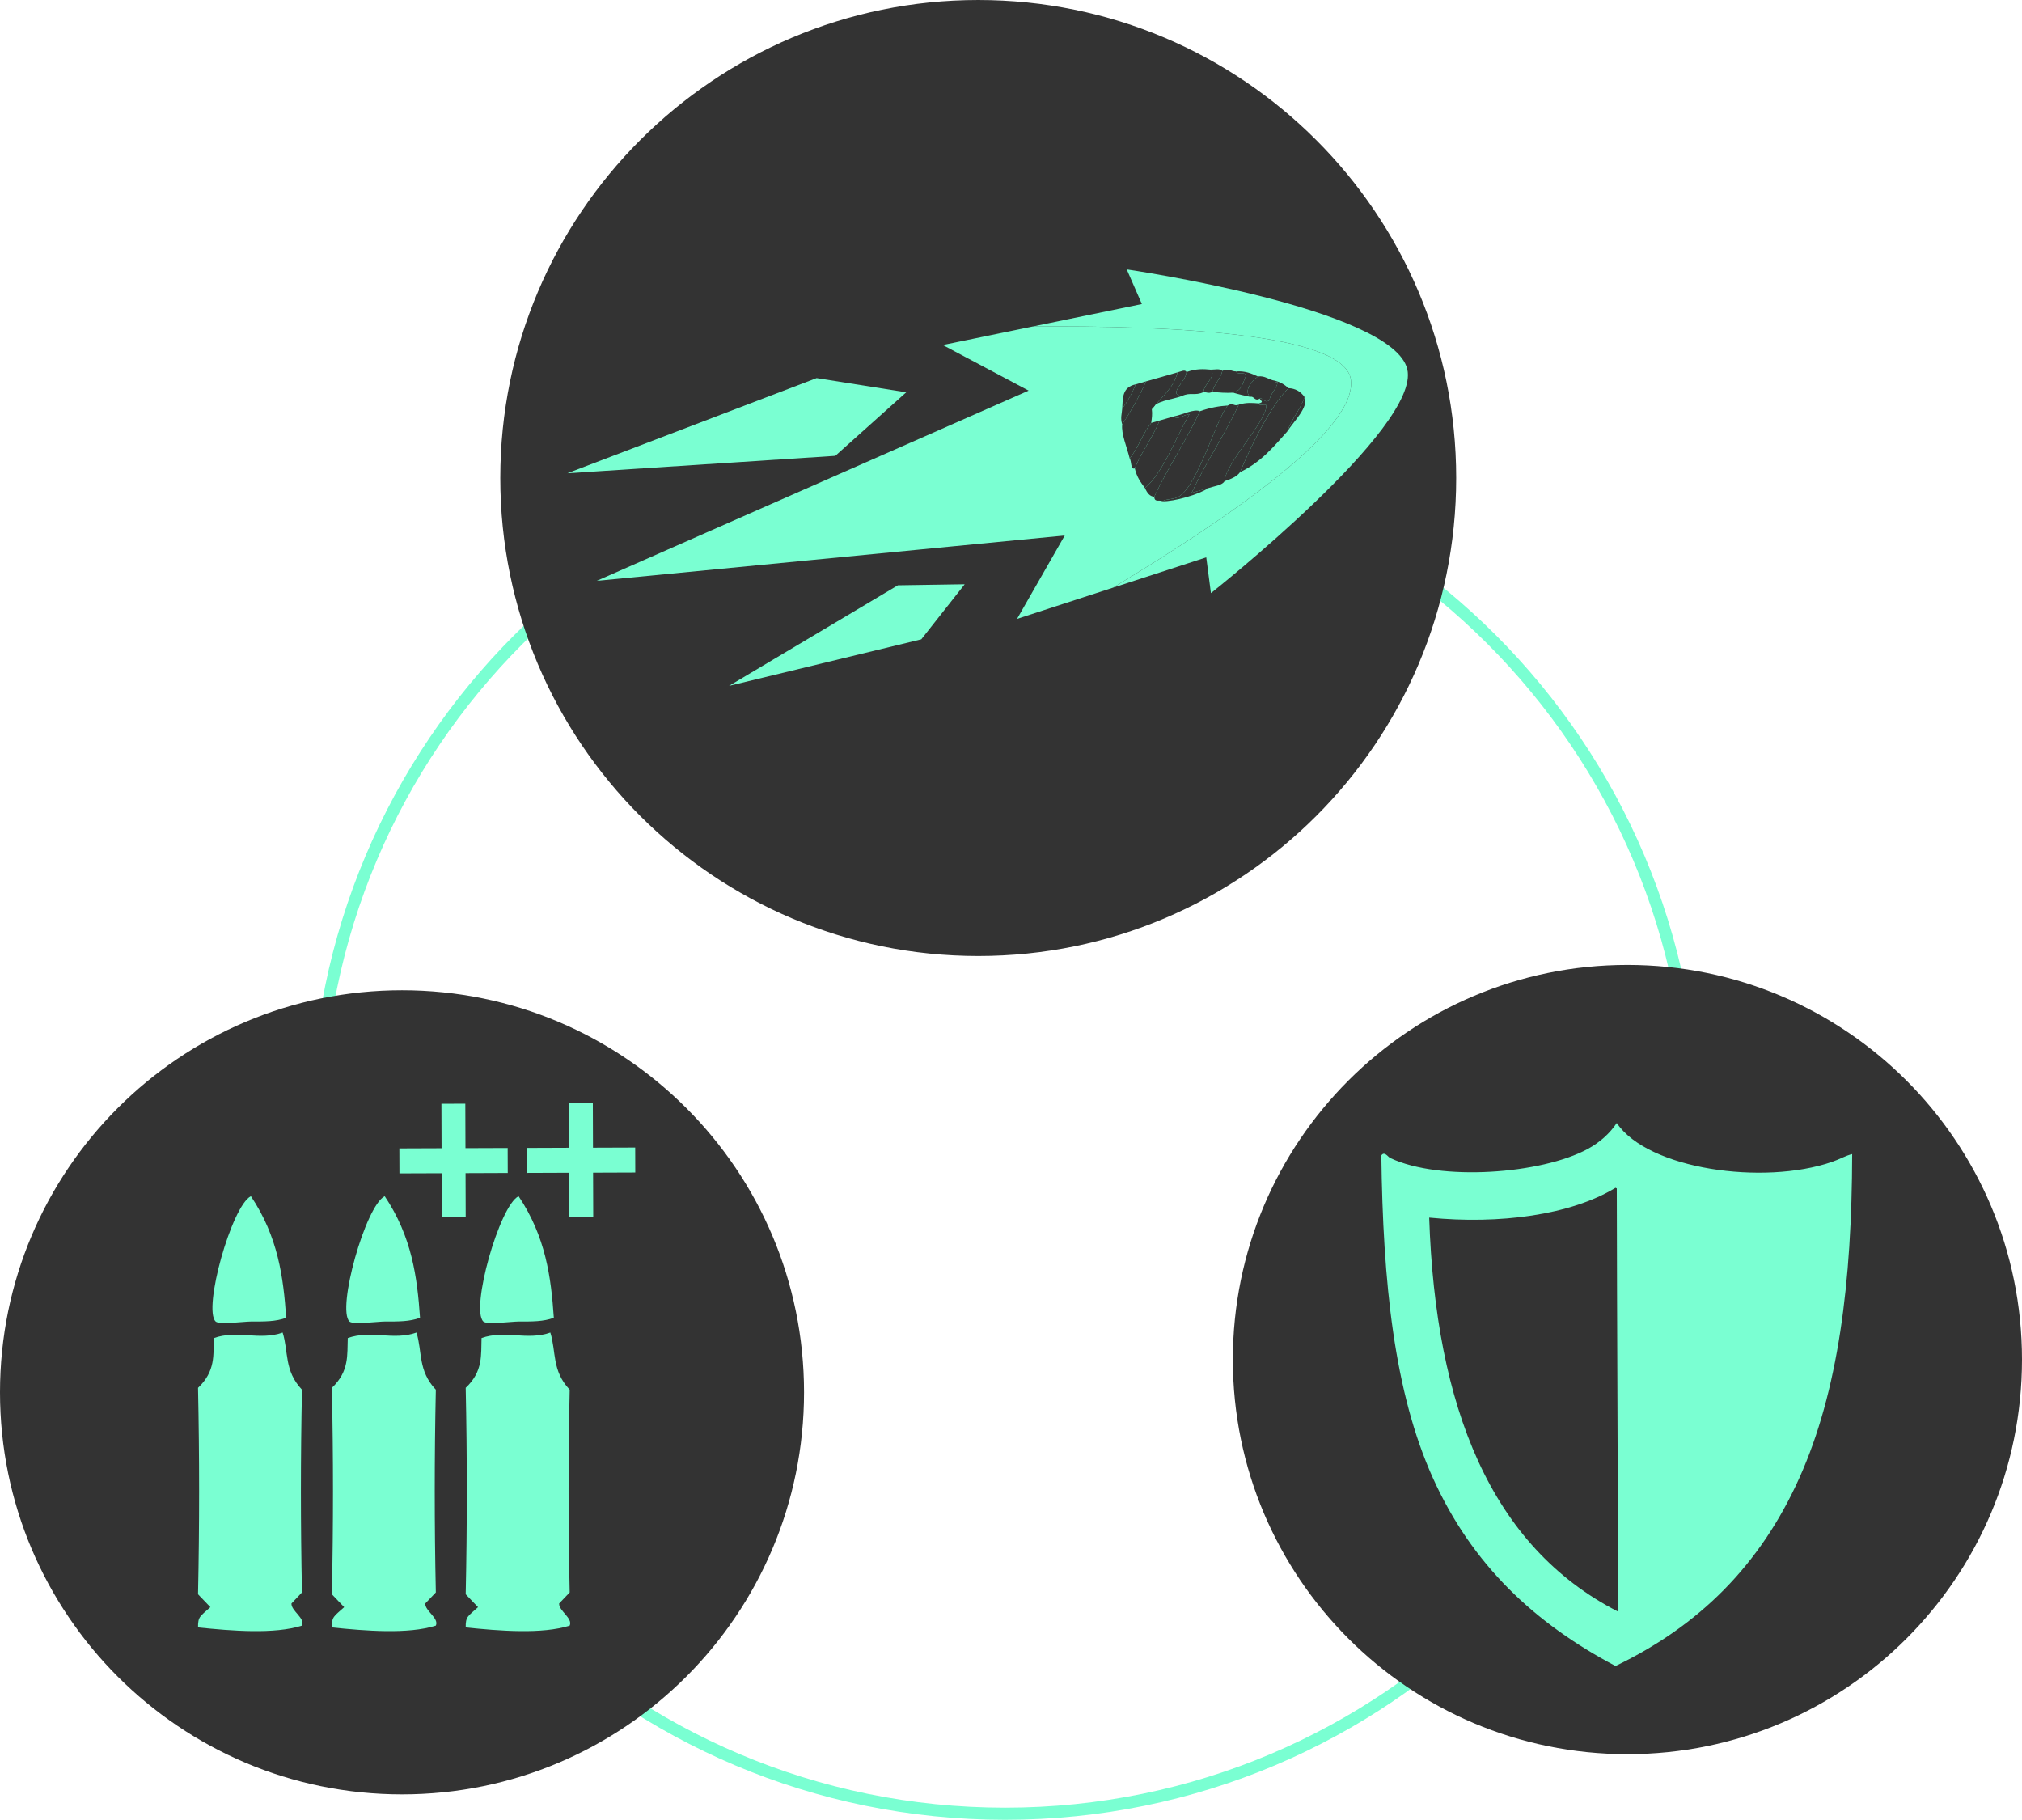
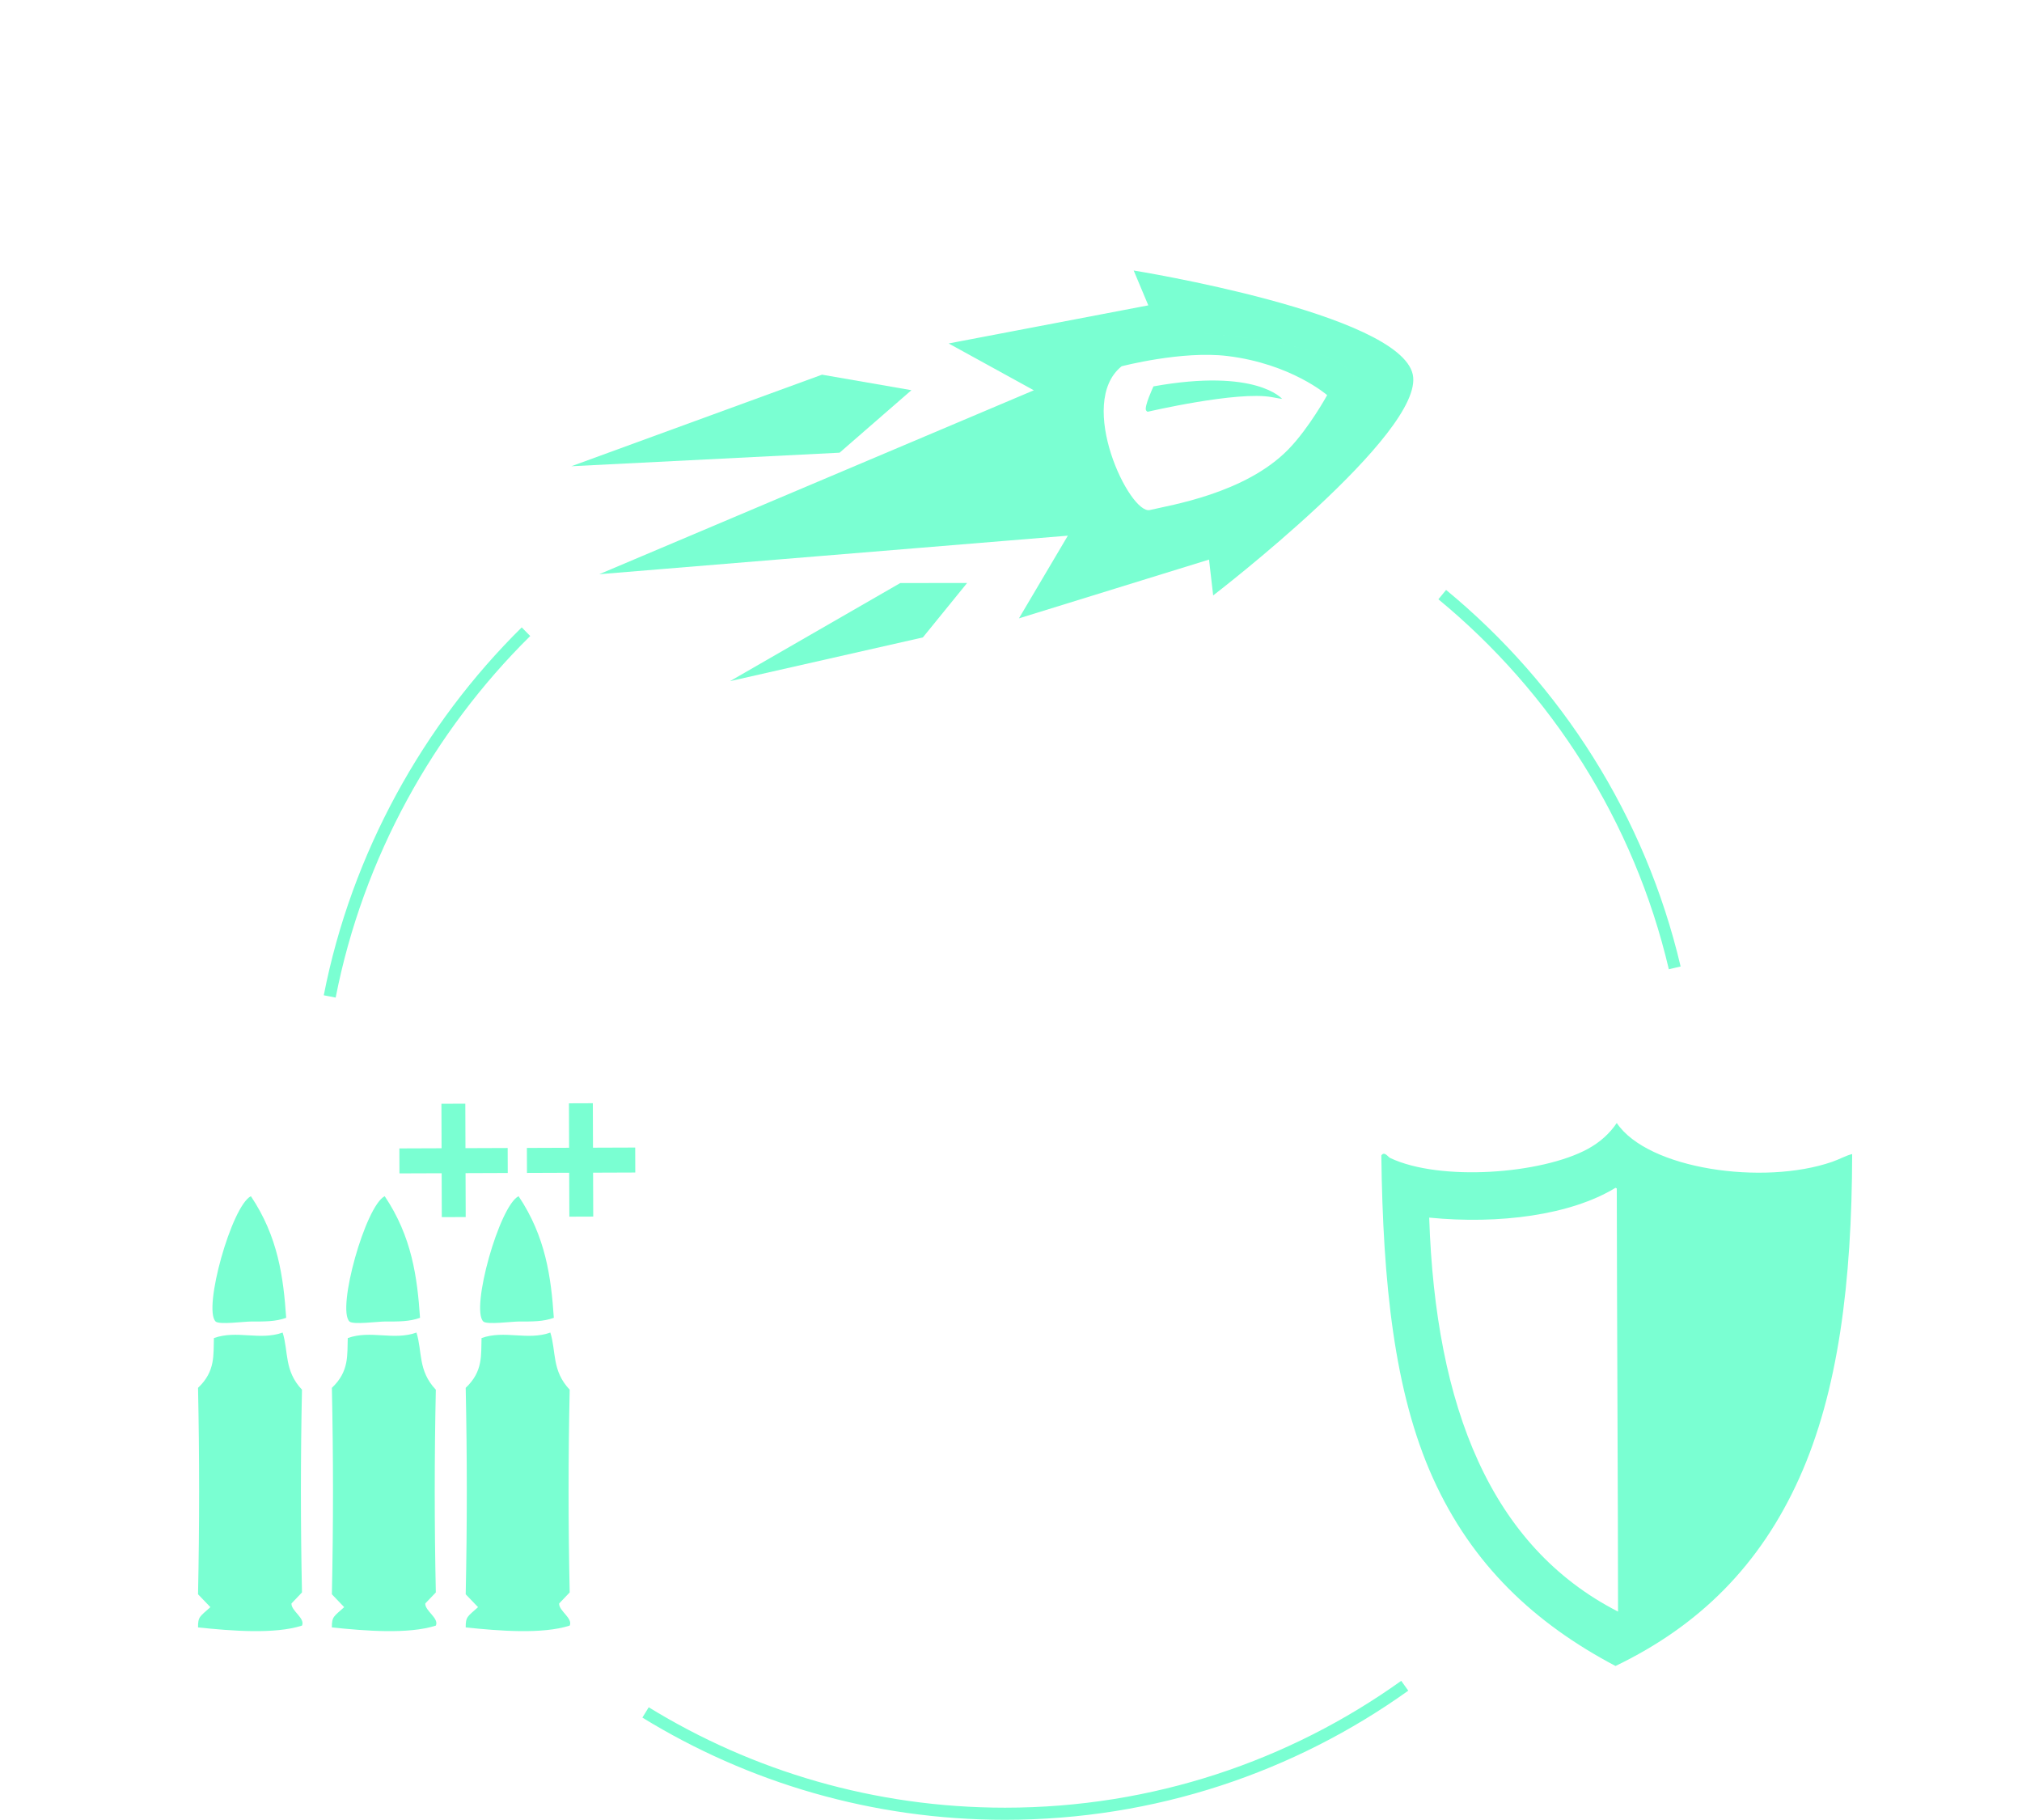
<svg xmlns="http://www.w3.org/2000/svg" version="1.1" id="Ebene_1" width="500.961" height="450.814" viewBox="0 0 500.961 450.814" overflow="visible" enable-background="new 0 0 500.961 450.814" xml:space="preserve">
-   <circle fill="none" stroke="#7AFFD2" stroke-width="3" cx="249.004" cy="278.885" r="170.429" />
+   <path fill="none" stroke="#7AFFD2" stroke-width="3" d="M414.922,239.77c-0.007-0.03-0.014-0.061-0.021-0.091  c-8.674-36.846-29.307-69.079-57.577-92.377" />
+   <path fill="none" stroke="#7AFFD2" stroke-width="3" d="M159.938,424.218c25.918,15.918,56.42,25.097,89.065,25.097  c36.932,0,71.119-11.747,99.031-31.708" />
+   <path fill="none" stroke="#7AFFD2" stroke-width="3" d="M130.314,156.491c-24.128,23.808-41.787,55.397-48.625,90.356" />
  <g>
-     <circle fill="#333333" cx="99.602" cy="344.916" r="99.602" />
    <g>
      <g>
-         <path fill="#7AFFD2" d="M109.423,290.644l-10.459,0.037l-0.021-6.188l10.459-0.039l-0.037-11.019l5.92-0.02l0.037,11.016     l10.455-0.039l0.021,6.19l-10.455,0.039l0.035,10.876l-5.92,0.022L109.423,290.644z" />
+         <path fill="#7AFFD2" d="M109.423,290.644l-10.459,0.037l-0.021-6.188l10.459-0.039l-0.037-11.02l5.92-0.02l0.037,11.016     l10.455-0.039l0.021,6.19l-10.455,0.039l0.035,10.876l-5.92,0.021L109.423,290.644z" />
        <path fill="#7AFFD2" d="M141.018,290.526l-10.458,0.039l-0.021-6.19l10.458-0.039l-0.037-11.015l5.92-0.021l0.037,11.016     l10.458-0.037l0.02,6.188l-10.455,0.039l0.037,10.877l-5.92,0.021L141.018,290.526z" />
      </g>
      <g>
        <path fill="#7AFFD2" d="M70.903,326.459c-2.65,0.96-5.257,0.919-8.743,0.919c-1.66,0-7.855,0.837-8.732,0     c-3.199-3.076,3.981-28.683,8.732-31.046C68.897,306.375,70.218,316.426,70.903,326.459z" />
-         <path fill="#7AFFD2" d="M70.026,330.112c1.487,4.717,0.329,9.433,4.792,14.154c-0.353,16.741-0.353,33.477,0,50.224     c-0.86,0.912-1.742,1.819-2.603,2.735c-0.112,1.829,3.469,3.653,2.603,5.486c-6.839,2.179-17.439,1.306-25.754,0.449     c-0.021-2.695,0.456-2.676,3.063-5.023c-1.02-1.059-2.047-2.127-3.063-3.186c0.359-17.06,0.359-34.101,0-51.147     c4.364-4.099,3.774-8.216,3.934-12.327C58.667,329.436,64.35,332.15,70.026,330.112z" />
+         <path fill="#7AFFD2" d="M70.026,330.112c1.487,4.717,0.329,9.433,4.792,14.153c-0.353,16.741-0.353,33.478,0,50.225     c-0.86,0.912-1.742,1.818-2.603,2.734c-0.112,1.829,3.469,3.653,2.603,5.486c-6.839,2.179-17.439,1.306-25.754,0.449     c-0.021-2.695,0.456-2.676,3.063-5.023c-1.02-1.059-2.047-2.127-3.063-3.186c0.359-17.061,0.359-34.102,0-51.147     c4.364-4.099,3.774-8.216,3.934-12.327C58.667,329.436,64.35,332.15,70.026,330.112z" />
      </g>
      <g>
        <path fill="#7AFFD2" d="M104.065,326.459c-2.656,0.96-5.265,0.919-8.752,0.919c-1.658,0-7.854,0.837-8.73,0     c-3.199-3.076,3.975-28.683,8.73-31.046C102.057,306.375,103.378,316.426,104.065,326.459z" />
-         <path fill="#7AFFD2" d="M103.181,330.112c1.487,4.717,0.322,9.433,4.798,14.154c-0.359,16.741-0.359,33.477,0,50.224     c-0.865,0.912-1.731,1.819-2.615,2.735c-0.106,1.829,3.48,3.653,2.615,5.486c-6.856,2.179-17.448,1.306-25.754,0.449     c-0.021-2.695,0.454-2.676,3.05-5.023c-1.021-1.059-2.034-2.127-3.05-3.186c0.366-17.06,0.366-34.101,0-51.147     c4.358-4.099,3.772-8.216,3.934-12.327C91.835,329.436,97.505,332.15,103.181,330.112z" />
+         <path fill="#7AFFD2" d="M103.181,330.112c1.487,4.717,0.322,9.433,4.798,14.153c-0.359,16.741-0.359,33.478,0,50.225     c-0.865,0.912-1.731,1.818-2.615,2.734c-0.106,1.829,3.48,3.653,2.615,5.486c-6.856,2.179-17.448,1.306-25.754,0.449     c-0.021-2.695,0.454-2.676,3.05-5.023c-1.021-1.059-2.034-2.127-3.05-3.186c0.366-17.061,0.366-34.102,0-51.147     c4.358-4.099,3.772-8.216,3.934-12.327C91.835,329.436,97.505,332.15,103.181,330.112z" />
      </g>
      <g>
        <path fill="#7AFFD2" d="M137.214,326.459c-2.652,0.96-5.252,0.919-8.732,0.919c-1.671,0-7.859,0.837-8.732,0     c-3.212-3.076,3.975-28.683,8.732-31.046C135.208,306.375,136.533,316.426,137.214,326.459z" />
-         <path fill="#7AFFD2" d="M136.347,330.112c1.487,4.717,0.329,9.433,4.798,14.154c-0.37,16.741-0.37,33.477,0,50.224     c-0.877,0.912-1.755,1.819-2.613,2.735c-0.108,1.829,3.46,3.653,2.613,5.486c-6.858,2.179-17.456,1.306-25.765,0.449     c-0.02-2.695,0.46-2.676,3.057-5.023c-1.022-1.059-2.043-2.127-3.057-3.186c0.363-17.06,0.363-34.101,0-51.147     c4.369-4.099,3.772-8.216,3.925-12.327C124.988,329.436,130.673,332.15,136.347,330.112z" />
+         <path fill="#7AFFD2" d="M136.347,330.112c1.487,4.717,0.329,9.433,4.798,14.153c-0.37,16.741-0.37,33.478,0,50.225     c-0.877,0.912-1.755,1.818-2.613,2.734c-0.108,1.829,3.46,3.653,2.613,5.486c-6.858,2.179-17.456,1.306-25.765,0.449     c-0.02-2.695,0.46-2.676,3.057-5.023c-1.022-1.059-2.043-2.127-3.057-3.186c0.363-17.061,0.363-34.102,0-51.147     c4.369-4.099,3.772-8.216,3.925-12.327C124.988,329.436,130.673,332.15,136.347,330.112z" />
      </g>
    </g>
  </g>
-   <circle fill="#333333" cx="242.364" cy="118.416" r="118.415" />
  <g>
-     <polygon fill="#7AFFD2" points="180.623,169.909 222.457,144.993 239.012,144.738 228.254,158.38  " />
-     <polygon fill="#7AFFD2" points="140.553,117.244 202.32,93.662 224.527,97.181 206.952,112.923  " />
-     <g>
-       <path fill="#7AFFD2" d="M283.789,142.971l15.068-4.899l1.158,8.864c0,0,52.019-41.115,48.647-55.464    c-3.547-15.123-69.507-24.735-69.507-24.735l3.746,8.58L255.8,80.899c32.849-0.291,77.542,1.487,78.896,13.245    c1.437,12.446-29.982,33.914-58.963,51.446L283.789,142.971" />
-       <g>
-         <path fill="#7AFFD2" d="M334.695,94.144c-1.354-11.757-46.047-13.536-78.896-13.245l-22.22,4.575l21.271,11.292l-30.34,13.364     l-76.655,33.758l79.573-7.709l36.37-3.523l-11.818,20.657l23.754-7.723C304.713,128.058,336.132,106.59,334.695,94.144z" />
-       </g>
-     </g>
-     <g>
-       <path fill="#333333" d="M281.364,95.212c0.862-0.248,1.729-0.495,2.596-0.742c-1.696,3.712-3.673,7.268-5.923,10.67    c-0.514-1.592-0.075-2.66-0.004-3.925C279.425,99.368,280.534,97.369,281.364,95.212z" />
-       <path fill="#333333" d="M299.955,91.572c1.005,0.021,2.229-0.35,2.891,0.295c-0.408,1.954-2.035,3.231-2.443,5.186    c-1.021,0.531-1.473,0.039-2.221,0.077C298.215,95.098,301.574,93.128,299.955,91.572z" />
-       <path fill="#333333" d="M285.223,104.767c0.691-0.199,1.383-0.397,2.072-0.593c-1.652,4.167-4.482,7.684-6.141,11.854    c-1.098,0.41-0.764-1.772-1.264-2.443C282.064,110.864,283.052,107.486,285.223,104.767z" />
-       <path fill="#333333" d="M290.927,103.132c2.107-0.397,4.831-1.899,6.367-1.262c-3.383,7.281-7.937,13.912-11.321,21.191    c-1.127-0.066-1.777-0.988-2.296-2.146c4.541-3.9,7.533-12.374,11.025-18.303C293.54,102.612,291.479,104.229,290.927,103.132z" />
-       <path fill="#333333" d="M304.184,100.459c1.34-0.847,1.551,0.345,2.74-0.224c-3.506,7.501-8.186,14.356-11.691,21.859    c1.382-0.396,2.766-0.792,4.146-1.188c-2.354,1.607-8.553,3.383-11.402,3.265c1.23-0.683,2.825-0.361,4.146-1.188    C296.911,119.984,301.473,103.424,304.184,100.459z" />
-       <path fill="#333333" d="M278.033,101.215c0.166-2.526-0.088-5.282,3.33-6.003C280.534,97.369,279.425,99.368,278.033,101.215z" />
-       <path fill="#333333" d="M318.927,106.893c1.037-3.058,3.257-5.46,4.29-8.521C324.293,100.868,320.489,104.413,318.927,106.893z" />
-       <path fill="#333333" d="M319.216,96.152c1.706,0.074,3.037,0.813,4.001,2.22c-1.033,3.061-3.253,5.463-4.29,8.521    c-3.325,3.68-6.356,7.522-11.698,10.083C309.637,111.175,314.591,100.724,319.216,96.152z" />
-       <path fill="#333333" d="M311.659,93.269c1.76-0.289,2.722,0.861,4.224,1.034c0.032,0.469,0.342,0.43,0.668,0.37    c-0.281,1.735-1.794,2.786-2.072,4.521c-1.306,0.782-1.338-0.732-2.371-0.444c-1.309,0.785-1.34-0.729-2.371-0.442    C308.061,96.836,310.129,94.345,311.659,93.269z" />
-       <path fill="#333333" d="M306.254,92.012c2.127-0.17,3.803,0.482,5.405,1.257c-1.53,1.076-3.599,3.567-1.925,5.039    c-1.424-0.314-2.851-0.621-4.221-1.036c2.455-0.671,2.403-2.734,3.258-4.297C308.324,91.948,306.701,93.04,306.254,92.012z" />
-       <path fill="#333333" d="M291.732,92.244c0.834-0.193,1.906-0.818,2.223-0.076c0.023,2.188-4.854,5.664-1.107,5.927    c-2.676,0.988-6.738,1.204-7.479,3.264C287.686,98.428,290.896,95.994,291.732,92.244z" />
-       <path fill="#333333" d="M312.105,98.749c1.033-0.288,1.066,1.227,2.373,0.444c0.277-1.735,1.791-2.786,2.071-4.521    c-0.325,0.061-0.636,0.1-0.668-0.37c1.269,0.332,2.38,0.951,3.333,1.849c-4.625,4.572-9.579,15.023-11.986,20.824    c-0.737,1.044-2.178,1.699-3.851,2.226c0.343-4.65,10.341-14.705,10.36-18.674c0.002-0.711-1.854,0.262-1.854-0.592    C313.221,99.579,312.407,99.368,312.105,98.749z" />
-       <path fill="#333333" d="M293.955,92.168c2.368-0.863,4.204-0.765,6-0.597c1.619,1.556-1.74,3.526-1.773,5.557    c-2.16,1.012-3.175-0.047-5.334,0.966C289.104,97.833,293.979,94.357,293.955,92.168z" />
-       <path fill="#333333" d="M302.846,91.867c1.561-0.714,2.236,0.157,3.408,0.145c0.447,1.028,2.07-0.064,2.518,0.963    c-0.854,1.563-0.801,3.626-3.256,4.297c-1.798,0.095-3.479-0.017-5.113-0.219C300.811,95.098,302.438,93.821,302.846,91.867z" />
-       <path fill="#333333" d="M285.367,101.359c0.18,1.26-0.01,2.319-0.145,3.408c-2.172,2.719-3.158,6.098-5.332,8.818    c-0.695-2.857-2.14-6.131-1.854-8.444c2.25-3.402,4.227-6.958,5.923-10.67c2.59-0.742,5.181-1.487,7.772-2.226    C290.896,95.994,287.686,98.428,285.367,101.359z" />
-       <path fill="#333333" d="M297.294,101.87c2.531-0.897,4.781-1.279,6.89-1.411c-2.711,2.965-7.271,19.525-12.062,22.525    c-1.321,0.827-2.916,0.504-4.146,1.188c-0.643-0.415-1.959,0.386-2.004-1.11C289.357,115.782,293.911,109.151,297.294,101.87z" />
-       <path fill="#333333" d="M306.924,100.235c1.922-0.585,3.428-0.415,4.963-0.3c0,0.854,1.854-0.119,1.854,0.592    c-0.02,3.97-10.02,14.024-10.36,18.674c-0.524,1.016-2.522,1.216-4.001,1.705c-1.381,0.396-2.765,0.792-4.146,1.188    C298.738,114.591,303.418,107.736,306.924,100.235z" />
-       <path fill="#333333" d="M283.677,120.915c-0.995-1.354-2.017-2.654-2.522-4.887c1.658-4.17,4.488-7.687,6.142-11.854    c1.211-0.347,2.421-0.693,3.632-1.041c0.553,1.096,2.613-0.521,3.775-0.521C291.21,108.542,288.218,117.015,283.677,120.915z" />
-     </g>
-   </g>
-   <g>
-     <circle fill="#333333" cx="403.203" cy="336.8" r="97.758" />
    <g>
      <g>
        <g>
-           <path fill="#7AFFD2" d="M453.898,287.827c-17.01,5.873-45.604,1.854-53.338-9.628c-1.73,2.579-4.139,4.771-7.176,6.422      c-11.439,6.226-36.58,8.106-48.967,2.241c-0.516-0.237-1.418-1.758-2.184-0.633c0.399,31.483,3.154,58.59,12.787,79.939      c9.707,21.499,25.174,35.95,45.229,46.544c20.793-9.988,35.865-25.045,45.531-46.544c9.671-21.479,13.038-48.495,13.106-80.27      C457.349,286.245,455.779,287.185,453.898,287.827z M354.09,301.637c17.354,1.716,35.076-0.627,46.163-7.386      c0.103,0.057,0.209,0.105,0.312,0.16c0.029,28.132,0.312,79.34,0.312,104.826C369.355,383.095,355.648,348.614,354.09,301.637z" />
+           <path fill="#7AFFD2" d="M453.898,287.827c-17.011,5.873-45.604,1.854-53.338-9.628c-1.73,2.579-4.14,4.771-7.177,6.422      c-11.438,6.226-36.579,8.106-48.967,2.241c-0.517-0.237-1.418-1.758-2.185-0.633c0.399,31.482,3.154,58.59,12.787,79.938      c9.707,21.499,25.174,35.95,45.229,46.544c20.793-9.988,35.865-25.045,45.531-46.544c9.671-21.479,13.038-48.495,13.105-80.271      C457.349,286.245,455.779,287.185,453.898,287.827z M354.09,301.637c17.354,1.716,35.076-0.627,46.163-7.386      c0.103,0.057,0.209,0.105,0.312,0.16c0.029,28.132,0.313,79.34,0.313,104.826C369.355,383.095,355.648,348.614,354.09,301.637z" />
        </g>
      </g>
    </g>
  </g>
+   <g>
+     <polygon fill="#7AFFD2" points="180.856,168.742 223.048,144.436 239.606,144.423 228.649,157.906  " />
+     <polygon fill="#7AFFD2" points="141.557,115.5 203.659,92.818 225.813,96.66 208.011,112.144  " />
+   </g>
+   <g>
+     <g>
+       <path fill="#7AFFD2" d="M350.018,92.756c-3.326-15.173-69.141-25.744-69.141-25.744l3.621,8.633l-27.178,5.188    c32.848,0.186,77.511,2.614,78.694,14.39c-1.185-11.775-45.847-14.204-78.696-14.39l-22.285,4.251l21.105,11.601l-30.531,12.921    l-77.137,32.641l79.677-6.552l36.417-2.994l-12.116,20.482l23.862-7.376c0.002-0.001,0.004-0.002,0.006-0.004l8.088-2.499    l15.137-4.679l1.029,8.879C300.57,147.506,353.182,107.152,350.018,92.756z M284.882,126.347    c-4.983,1.196-18.33-26.476-6.995-35.609c0,0,14.908-3.913,26.203-2.543c15.781,1.912,24.72,9.686,24.72,9.686    s-4.479,8.185-9.629,13.458C308.503,122.271,289.863,125.153,284.882,126.347z M308.515,125.475    c13.807-9.68,24.568-19.14,27.013-26.531C333.083,106.334,322.322,115.795,308.515,125.475z M285.779,95.716    c0,0-2.36,5.041-1.838,5.935c0.177,0.303,0.42,0.352,0.42,0.352s22.28-5.213,30.761-3.616c2.239,0.421,2.533,0.431,2.533,0.431    S311.286,91.14,285.779,95.716z" />
+     </g>
+   </g>
</svg>
